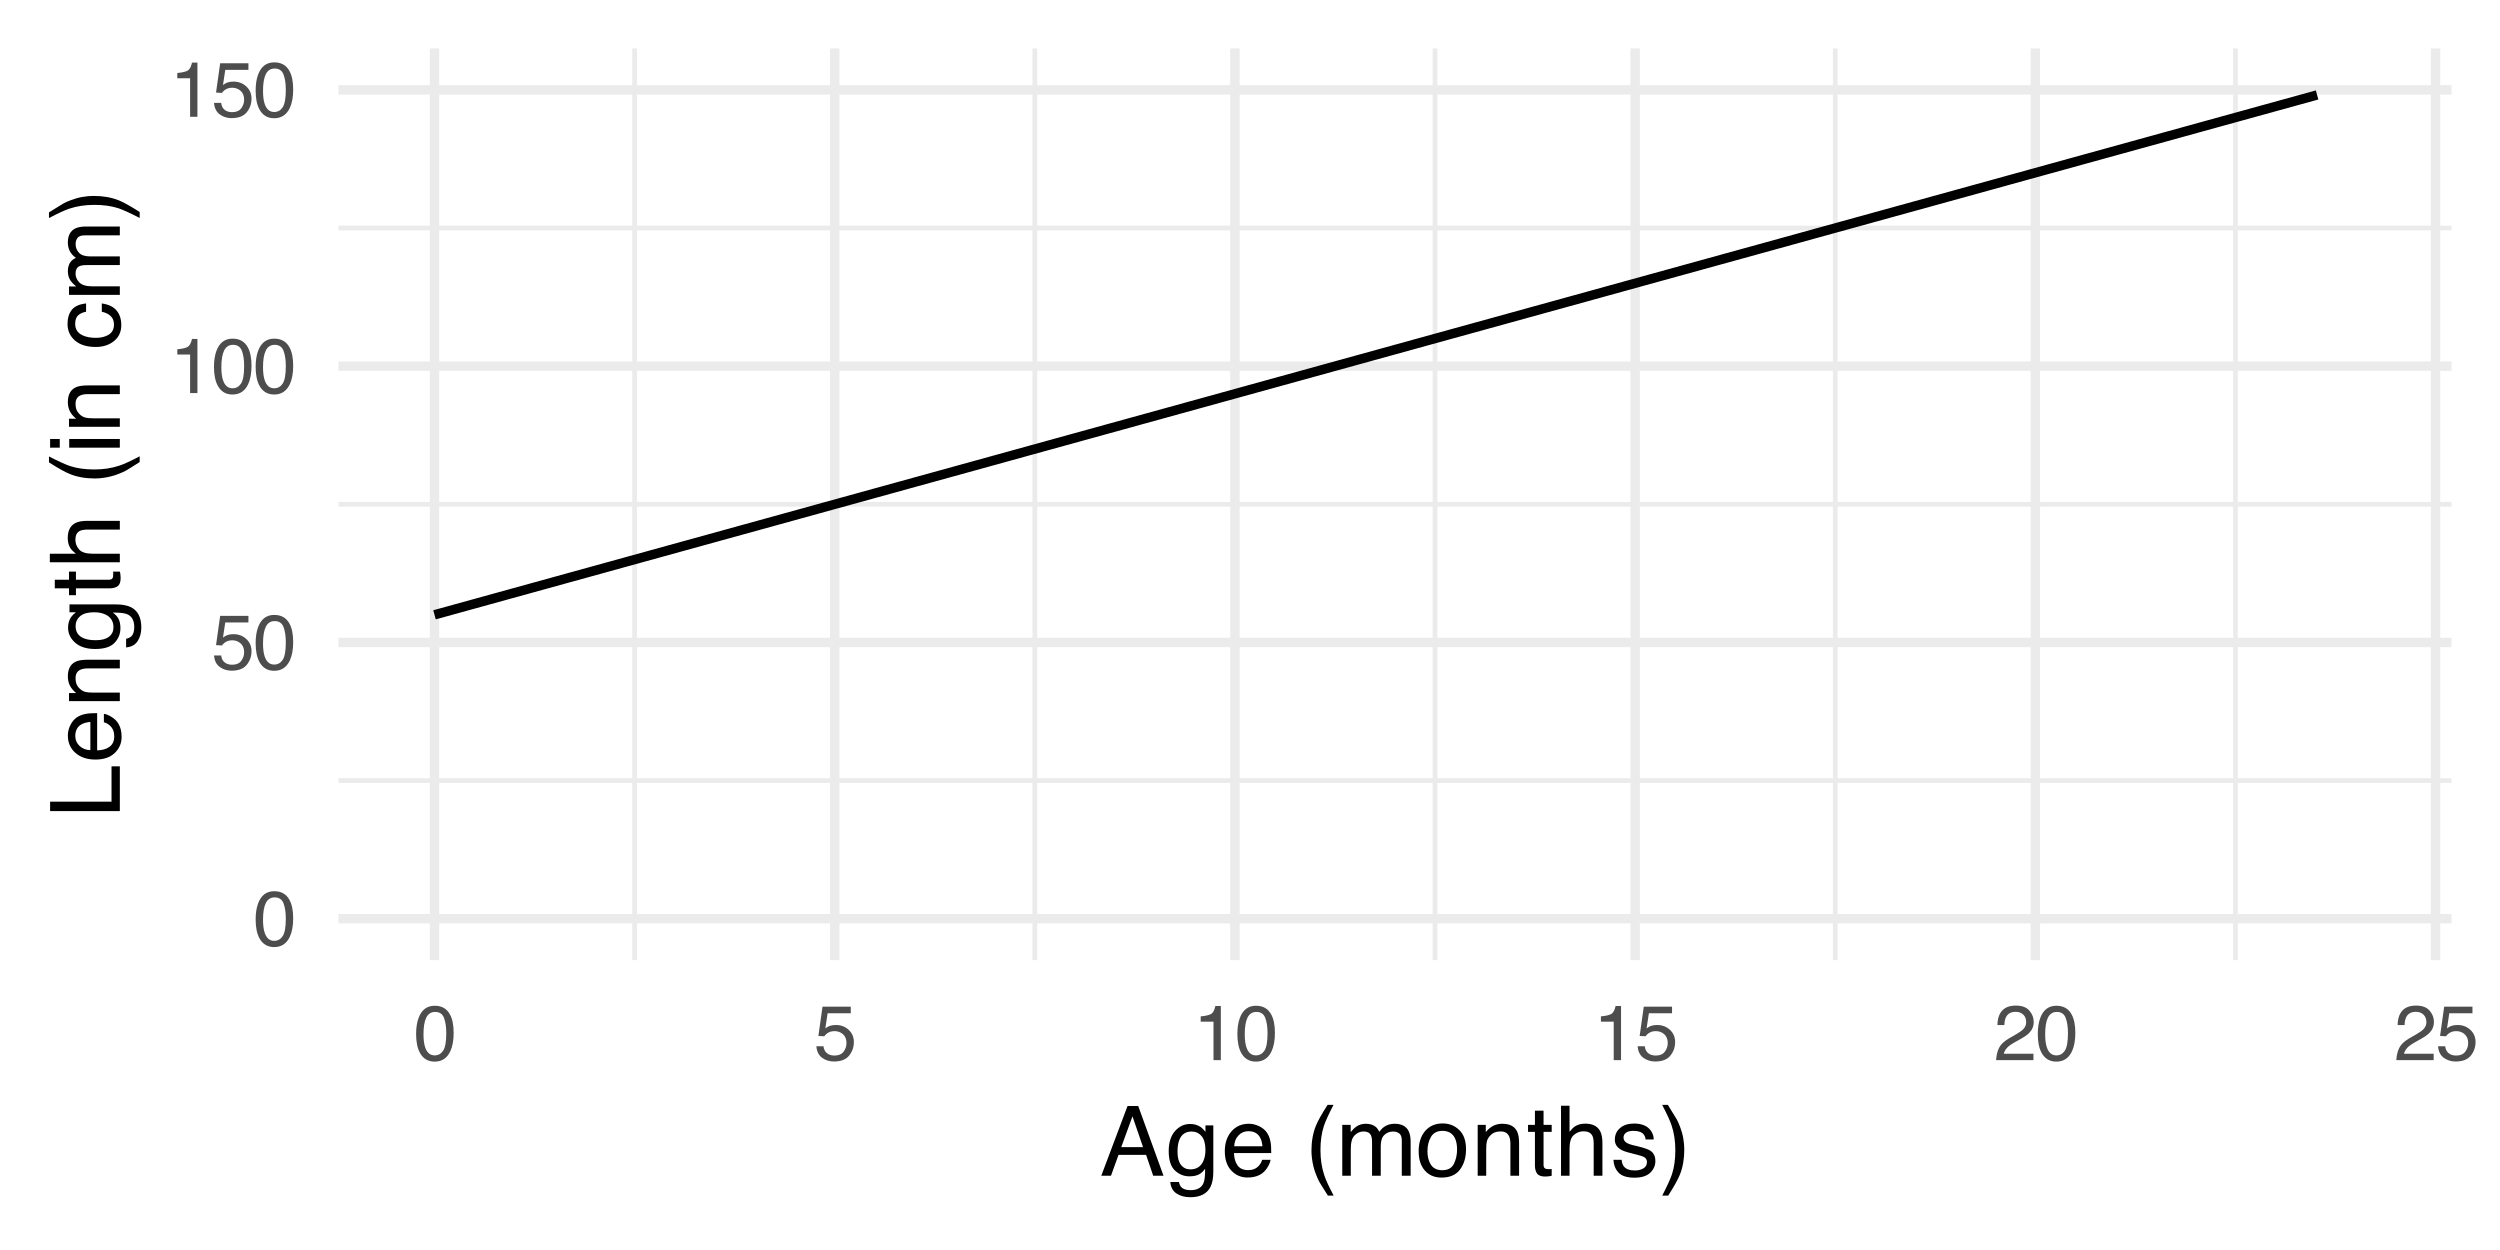
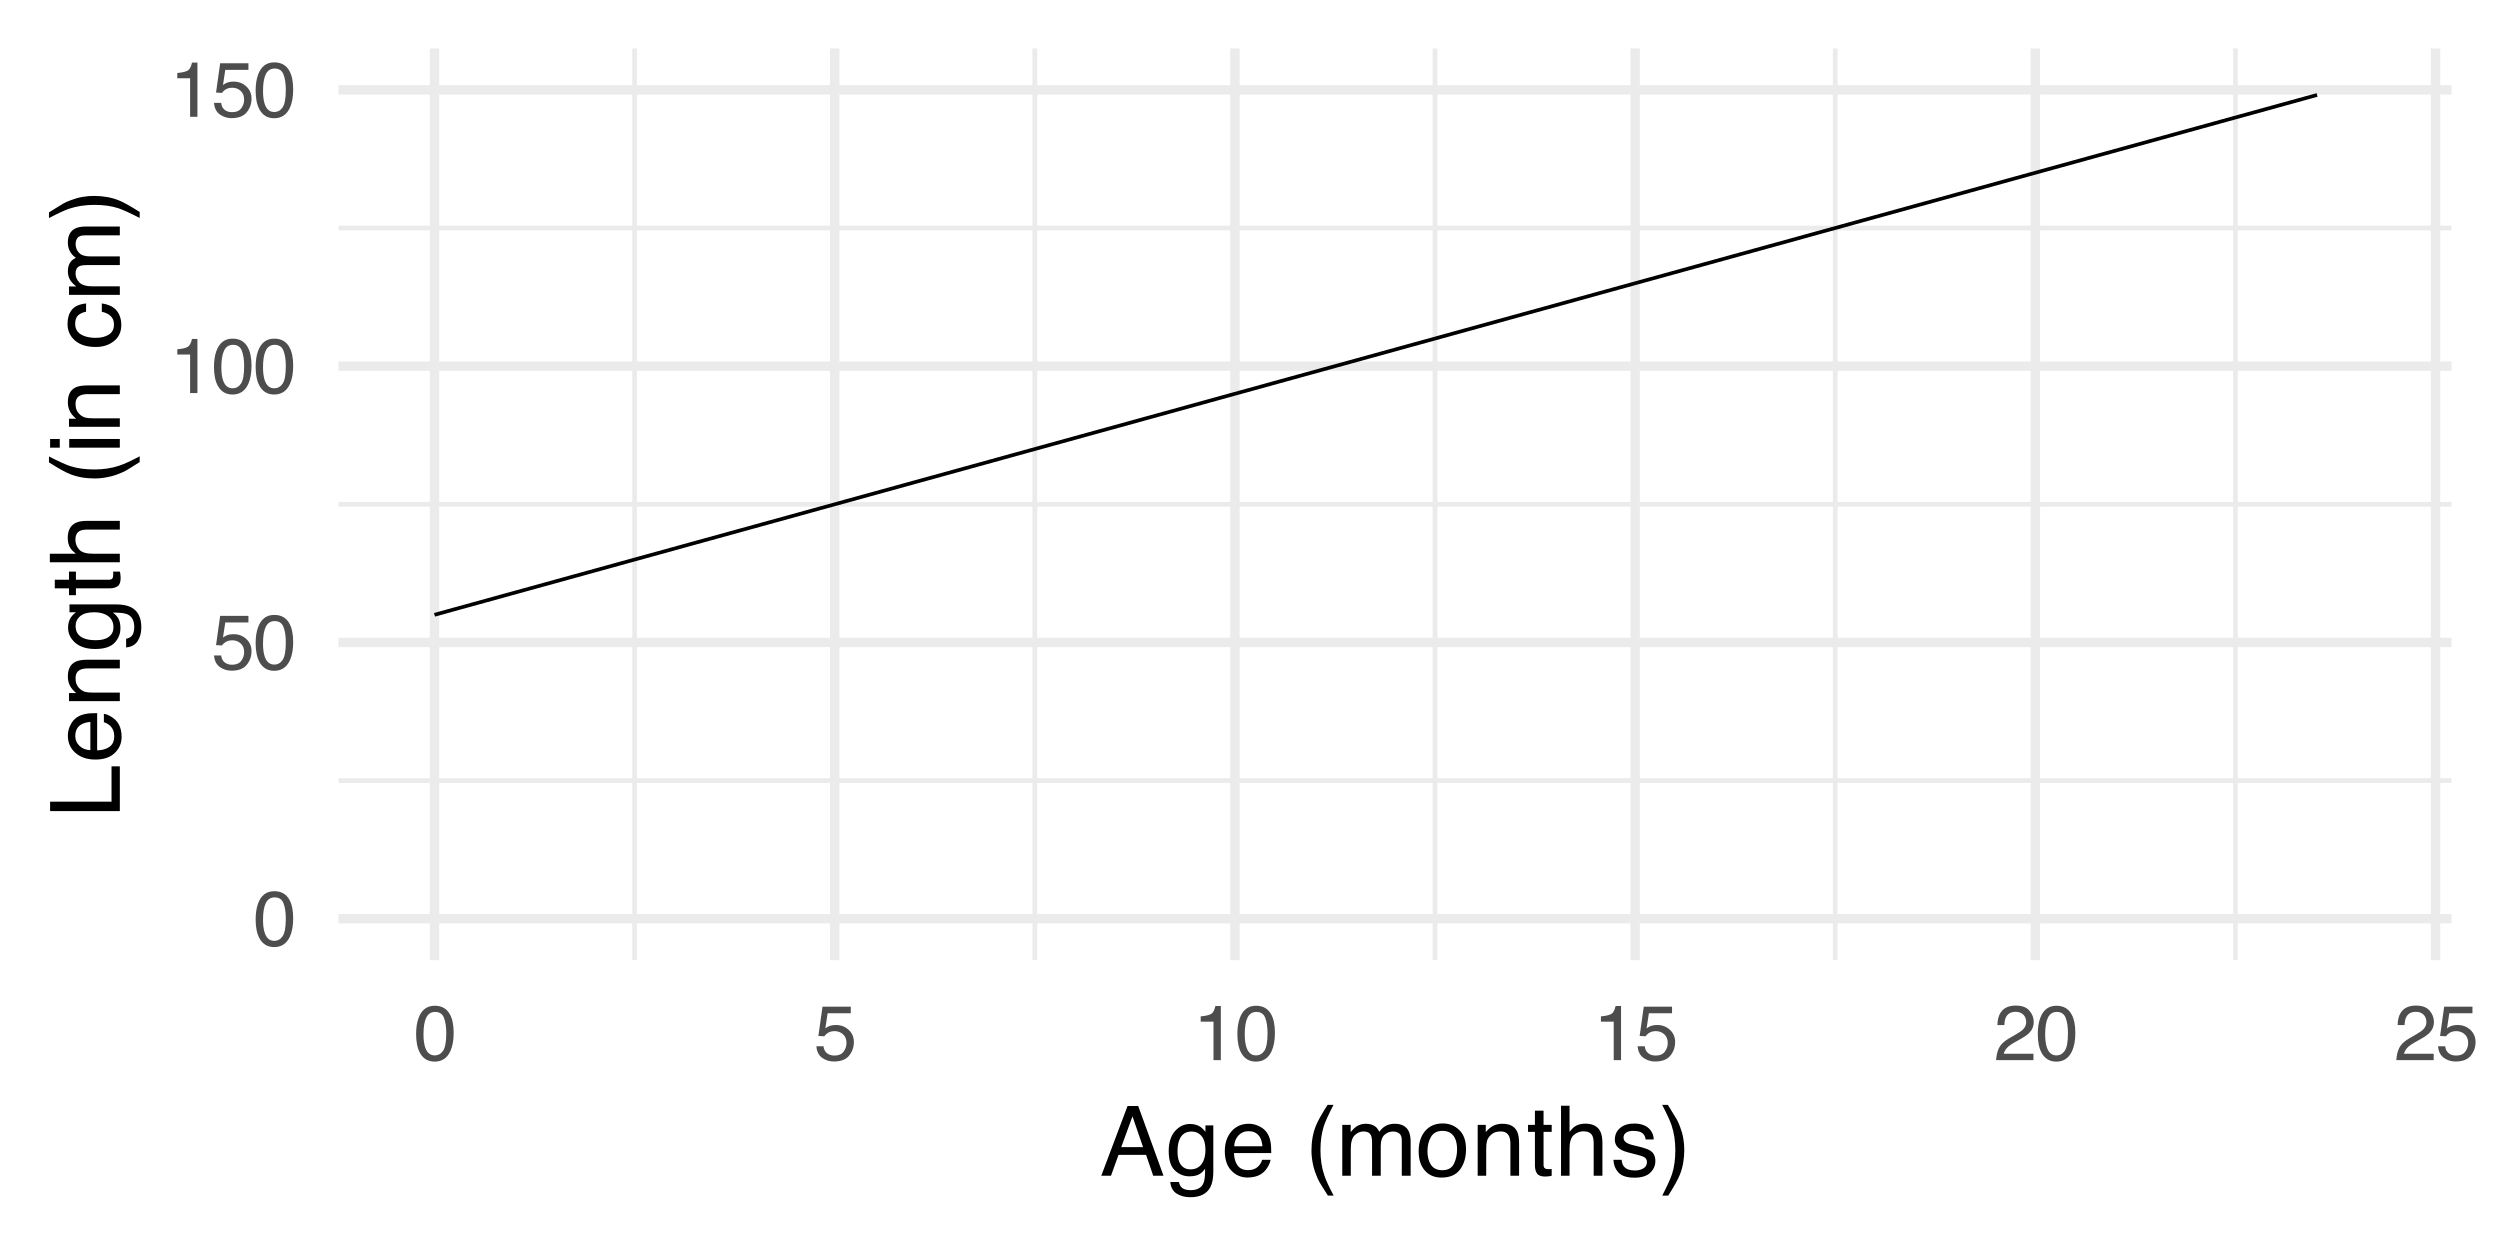
- <svg xmlns="http://www.w3.org/2000/svg" xmlns:xlink="http://www.w3.org/1999/xlink" width="720pt" height="360pt" viewBox="0 0 720 360">
+ <svg xmlns="http://www.w3.org/2000/svg" xmlns:xlink="http://www.w3.org/1999/xlink" width="720" height="360" viewBox="0 0 720 360">
  <defs>
    <g>
      <g id="glyph-0-0">
        <path d="M 0.719 0 L 0.719 -16.078 L 13.484 -16.078 L 13.484 0 Z M 11.469 -2.016 L 11.469 -14.062 L 2.734 -14.062 L 2.734 -2.016 Z M 11.469 -2.016 " />
      </g>
      <g id="glyph-0-1">
        <path d="M 6.062 -15.672 C 8.094 -15.672 9.555 -14.832 10.453 -13.156 C 11.16 -11.863 11.516 -10.098 11.516 -7.859 C 11.516 -5.723 11.195 -3.961 10.562 -2.578 C 9.633 -0.578 8.129 0.422 6.047 0.422 C 4.172 0.422 2.77 -0.395 1.844 -2.031 C 1.082 -3.383 0.703 -5.211 0.703 -7.516 C 0.703 -9.297 0.93 -10.82 1.391 -12.094 C 2.254 -14.477 3.812 -15.672 6.062 -15.672 Z M 6.047 -1.375 C 7.066 -1.375 7.879 -1.82 8.484 -2.719 C 9.086 -3.625 9.391 -5.312 9.391 -7.781 C 9.391 -9.562 9.172 -11.023 8.734 -12.172 C 8.297 -13.316 7.445 -13.891 6.188 -13.891 C 5.02 -13.891 4.164 -13.344 3.625 -12.25 C 3.094 -11.164 2.828 -9.562 2.828 -7.438 C 2.828 -5.844 3 -4.562 3.344 -3.594 C 3.875 -2.113 4.773 -1.375 6.047 -1.375 Z M 6.047 -1.375 " />
      </g>
      <g id="glyph-0-2">
        <path d="M 2.766 -4 C 2.898 -2.875 3.422 -2.094 4.328 -1.656 C 4.797 -1.438 5.336 -1.328 5.953 -1.328 C 7.117 -1.328 7.984 -1.695 8.547 -2.438 C 9.109 -3.188 9.391 -4.016 9.391 -4.922 C 9.391 -6.016 9.055 -6.859 8.391 -7.453 C 7.723 -8.055 6.922 -8.359 5.984 -8.359 C 5.305 -8.359 4.723 -8.227 4.234 -7.969 C 3.754 -7.707 3.344 -7.344 3 -6.875 L 1.297 -6.969 L 2.484 -15.406 L 10.625 -15.406 L 10.625 -13.5 L 3.953 -13.5 L 3.297 -9.141 C 3.66 -9.422 4.004 -9.629 4.328 -9.766 C 4.91 -10.004 5.586 -10.125 6.359 -10.125 C 7.797 -10.125 9.016 -9.66 10.016 -8.734 C 11.016 -7.816 11.516 -6.645 11.516 -5.219 C 11.516 -3.738 11.055 -2.43 10.141 -1.297 C 9.223 -0.172 7.758 0.391 5.75 0.391 C 4.477 0.391 3.348 0.027 2.359 -0.688 C 1.379 -1.406 0.832 -2.508 0.719 -4 Z M 2.766 -4 " />
      </g>
      <g id="glyph-0-3">
        <path d="M 2.141 -11.094 L 2.141 -12.609 C 3.566 -12.742 4.562 -12.973 5.125 -13.297 C 5.688 -13.617 6.102 -14.383 6.375 -15.594 L 7.938 -15.594 L 7.938 0 L 5.828 0 L 5.828 -11.094 Z M 2.141 -11.094 " />
      </g>
      <g id="glyph-0-4">
        <path d="M 0.703 0 C 0.773 -1.352 1.051 -2.523 1.531 -3.516 C 2.02 -4.516 2.969 -5.426 4.375 -6.25 L 6.484 -7.469 C 7.422 -8.008 8.078 -8.473 8.453 -8.859 C 9.055 -9.461 9.359 -10.156 9.359 -10.938 C 9.359 -11.852 9.082 -12.578 8.531 -13.109 C 7.988 -13.648 7.258 -13.922 6.344 -13.922 C 5 -13.922 4.066 -13.41 3.547 -12.391 C 3.266 -11.836 3.109 -11.078 3.078 -10.109 L 1.078 -10.109 C 1.098 -11.473 1.352 -12.586 1.844 -13.453 C 2.695 -14.961 4.203 -15.719 6.359 -15.719 C 8.148 -15.719 9.457 -15.234 10.281 -14.266 C 11.113 -13.297 11.531 -12.219 11.531 -11.031 C 11.531 -9.77 11.086 -8.695 10.203 -7.812 C 9.691 -7.289 8.781 -6.664 7.469 -5.938 L 5.969 -5.094 C 5.25 -4.695 4.688 -4.32 4.281 -3.969 C 3.551 -3.332 3.094 -2.629 2.906 -1.859 L 11.453 -1.859 L 11.453 0 Z M 0.703 0 " />
      </g>
      <g id="glyph-1-0">
        <path d="M 0.906 0 L 0.906 -20.078 L 16.844 -20.078 L 16.844 0 Z M 14.328 -2.516 L 14.328 -17.562 L 3.422 -17.562 L 3.422 -2.516 Z M 14.328 -2.516 " />
      </g>
      <g id="glyph-1-1">
        <path d="M 12.438 -8.234 L 9.391 -17.109 L 6.156 -8.234 Z M 7.969 -20.078 L 11.047 -20.078 L 18.328 0 L 15.359 0 L 13.312 -6.016 L 5.375 -6.016 L 3.203 0 L 0.406 0 Z M 7.969 -20.078 " />
      </g>
      <g id="glyph-1-2">
        <path d="M 6.969 -14.906 C 8.125 -14.906 9.129 -14.625 9.984 -14.062 C 10.441 -13.738 10.914 -13.27 11.406 -12.656 L 11.406 -14.5 L 13.672 -14.5 L 13.672 -1.188 C 13.672 0.664 13.398 2.133 12.859 3.219 C 11.836 5.195 9.906 6.188 7.062 6.188 C 5.488 6.188 4.164 5.832 3.094 5.125 C 2.02 4.426 1.414 3.32 1.281 1.812 L 3.781 1.812 C 3.906 2.469 4.145 2.977 4.5 3.344 C 5.051 3.883 5.926 4.156 7.125 4.156 C 9.008 4.156 10.242 3.488 10.828 2.156 C 11.172 1.375 11.332 -0.02 11.312 -2.031 C 10.812 -1.289 10.211 -0.738 9.516 -0.375 C 8.828 -0.008 7.914 0.172 6.781 0.172 C 5.195 0.172 3.805 -0.391 2.609 -1.516 C 1.422 -2.641 0.828 -4.5 0.828 -7.094 C 0.828 -9.551 1.426 -11.469 2.625 -12.844 C 3.832 -14.219 5.281 -14.906 6.969 -14.906 Z M 11.406 -7.391 C 11.406 -9.203 11.031 -10.547 10.281 -11.422 C 9.531 -12.297 8.578 -12.734 7.422 -12.734 C 5.691 -12.734 4.508 -11.922 3.875 -10.297 C 3.531 -9.43 3.359 -8.297 3.359 -6.891 C 3.359 -5.242 3.691 -3.988 4.359 -3.125 C 5.035 -2.258 5.938 -1.828 7.062 -1.828 C 8.832 -1.828 10.078 -2.625 10.797 -4.219 C 11.203 -5.125 11.406 -6.18 11.406 -7.391 Z M 7.266 -15 Z M 7.266 -15 " />
      </g>
      <g id="glyph-1-3">
        <path d="M 7.906 -14.969 C 8.945 -14.969 9.953 -14.723 10.922 -14.234 C 11.898 -13.754 12.645 -13.125 13.156 -12.344 C 13.645 -11.602 13.973 -10.742 14.141 -9.766 C 14.285 -9.086 14.359 -8.008 14.359 -6.531 L 3.625 -6.531 C 3.664 -5.051 4.016 -3.859 4.672 -2.953 C 5.328 -2.055 6.344 -1.609 7.719 -1.609 C 9.008 -1.609 10.035 -2.035 10.797 -2.891 C 11.234 -3.379 11.547 -3.945 11.734 -4.594 L 14.156 -4.594 C 14.094 -4.051 13.879 -3.453 13.516 -2.797 C 13.148 -2.141 12.75 -1.598 12.312 -1.172 C 11.562 -0.441 10.633 0.047 9.531 0.297 C 8.938 0.441 8.266 0.516 7.516 0.516 C 5.691 0.516 4.145 -0.145 2.875 -1.469 C 1.613 -2.789 0.984 -4.648 0.984 -7.047 C 0.984 -9.391 1.617 -11.297 2.891 -12.766 C 4.172 -14.234 5.844 -14.969 7.906 -14.969 Z M 11.828 -8.484 C 11.723 -9.555 11.488 -10.41 11.125 -11.047 C 10.457 -12.234 9.332 -12.828 7.75 -12.828 C 6.625 -12.828 5.676 -12.414 4.906 -11.594 C 4.145 -10.781 3.738 -9.742 3.688 -8.484 Z M 7.672 -15 Z M 7.672 -15 " />
      </g>
      <g id="glyph-1-4">
</g>
      <g id="glyph-1-5">
        <path d="M 8.281 -20.406 C 6.852 -17.633 5.926 -15.594 5.5 -14.281 C 4.852 -12.281 4.531 -9.973 4.531 -7.359 C 4.531 -4.711 4.898 -2.297 5.641 -0.109 C 6.086 1.242 6.984 3.188 8.328 5.719 L 6.672 5.719 C 5.336 3.633 4.508 2.305 4.188 1.734 C 3.875 1.16 3.531 0.379 3.156 -0.609 C 2.645 -1.953 2.289 -3.391 2.094 -4.922 C 1.988 -5.711 1.938 -6.469 1.938 -7.188 C 1.938 -9.883 2.363 -12.285 3.219 -14.391 C 3.75 -15.734 4.867 -17.738 6.578 -20.406 Z M 8.281 -20.406 " />
      </g>
      <g id="glyph-1-6">
        <path d="M 1.812 -14.641 L 4.234 -14.641 L 4.234 -12.562 C 4.816 -13.281 5.348 -13.805 5.828 -14.141 C 6.641 -14.691 7.562 -14.969 8.594 -14.969 C 9.758 -14.969 10.695 -14.68 11.406 -14.109 C 11.801 -13.785 12.164 -13.301 12.5 -12.656 C 13.039 -13.445 13.68 -14.031 14.422 -14.406 C 15.16 -14.781 15.988 -14.969 16.906 -14.969 C 18.875 -14.969 20.219 -14.258 20.938 -12.844 C 21.312 -12.07 21.5 -11.039 21.5 -9.75 L 21.5 0 L 18.953 0 L 18.953 -10.172 C 18.953 -11.148 18.707 -11.82 18.219 -12.188 C 17.727 -12.551 17.133 -12.734 16.438 -12.734 C 15.469 -12.734 14.633 -12.406 13.938 -11.75 C 13.238 -11.102 12.891 -10.023 12.891 -8.516 L 12.891 0 L 10.391 0 L 10.391 -9.562 C 10.391 -10.551 10.27 -11.273 10.031 -11.734 C 9.656 -12.41 8.957 -12.75 7.938 -12.75 C 7.008 -12.75 6.164 -12.391 5.406 -11.672 C 4.645 -10.953 4.266 -9.648 4.266 -7.766 L 4.266 0 L 1.812 0 Z M 1.812 -14.641 " />
      </g>
      <g id="glyph-1-7">
        <path d="M 7.609 -1.594 C 9.242 -1.594 10.363 -2.207 10.969 -3.438 C 11.57 -4.676 11.875 -6.051 11.875 -7.562 C 11.875 -8.926 11.656 -10.035 11.219 -10.891 C 10.531 -12.242 9.336 -12.922 7.641 -12.922 C 6.141 -12.922 5.047 -12.344 4.359 -11.188 C 3.68 -10.039 3.344 -8.66 3.344 -7.047 C 3.344 -5.484 3.68 -4.18 4.359 -3.141 C 5.047 -2.109 6.129 -1.594 7.609 -1.594 Z M 7.719 -15.062 C 9.602 -15.062 11.195 -14.43 12.5 -13.172 C 13.801 -11.922 14.453 -10.07 14.453 -7.625 C 14.453 -5.27 13.875 -3.32 12.719 -1.781 C 11.57 -0.238 9.797 0.531 7.391 0.531 C 5.367 0.531 3.766 -0.148 2.578 -1.516 C 1.398 -2.879 0.812 -4.707 0.812 -7 C 0.812 -9.457 1.43 -11.414 2.672 -12.875 C 3.922 -14.332 5.602 -15.062 7.719 -15.062 Z M 7.625 -15 Z M 7.625 -15 " />
      </g>
      <g id="glyph-1-8">
        <path d="M 1.812 -14.641 L 4.141 -14.641 L 4.141 -12.562 C 4.836 -13.414 5.57 -14.031 6.344 -14.406 C 7.113 -14.781 7.973 -14.969 8.922 -14.969 C 11.004 -14.969 12.41 -14.242 13.141 -12.797 C 13.535 -12.004 13.734 -10.867 13.734 -9.391 L 13.734 0 L 11.234 0 L 11.234 -9.234 C 11.234 -10.117 11.102 -10.836 10.844 -11.391 C 10.406 -12.297 9.613 -12.75 8.469 -12.75 C 7.883 -12.75 7.406 -12.691 7.031 -12.578 C 6.352 -12.379 5.758 -11.977 5.25 -11.375 C 4.844 -10.895 4.578 -10.395 4.453 -9.875 C 4.328 -9.363 4.266 -8.629 4.266 -7.672 L 4.266 0 L 1.812 0 Z M 7.594 -15 Z M 7.594 -15 " />
      </g>
      <g id="glyph-1-9">
        <path d="M 2.297 -18.734 L 4.781 -18.734 L 4.781 -14.641 L 7.125 -14.641 L 7.125 -12.641 L 4.781 -12.641 L 4.781 -3.078 C 4.781 -2.566 4.957 -2.223 5.312 -2.047 C 5.5 -1.953 5.816 -1.906 6.266 -1.906 C 6.379 -1.906 6.504 -1.906 6.641 -1.906 C 6.773 -1.914 6.938 -1.926 7.125 -1.938 L 7.125 0 C 6.844 0.082 6.547 0.141 6.234 0.172 C 5.93 0.211 5.602 0.234 5.25 0.234 C 4.102 0.234 3.32 -0.055 2.906 -0.641 C 2.5 -1.234 2.297 -2 2.297 -2.938 L 2.297 -12.641 L 0.312 -12.641 L 0.312 -14.641 L 2.297 -14.641 Z M 2.297 -18.734 " />
      </g>
      <g id="glyph-1-10">
        <path d="M 1.812 -20.156 L 4.266 -20.156 L 4.266 -12.656 C 4.848 -13.395 5.375 -13.914 5.844 -14.219 C 6.633 -14.738 7.625 -15 8.812 -15 C 10.926 -15 12.363 -14.254 13.125 -12.766 C 13.531 -11.953 13.734 -10.828 13.734 -9.391 L 13.734 0 L 11.219 0 L 11.219 -9.234 C 11.219 -10.305 11.078 -11.094 10.797 -11.594 C 10.348 -12.395 9.508 -12.797 8.281 -12.797 C 7.258 -12.797 6.332 -12.441 5.5 -11.734 C 4.676 -11.035 4.266 -9.711 4.266 -7.766 L 4.266 0 L 1.812 0 Z M 1.812 -20.156 " />
      </g>
      <g id="glyph-1-11">
        <path d="M 3.266 -4.594 C 3.336 -3.77 3.547 -3.141 3.891 -2.703 C 4.504 -1.91 5.578 -1.516 7.109 -1.516 C 8.023 -1.516 8.828 -1.711 9.516 -2.109 C 10.211 -2.504 10.562 -3.117 10.562 -3.953 C 10.562 -4.578 10.281 -5.055 9.719 -5.391 C 9.363 -5.586 8.66 -5.816 7.609 -6.078 L 5.656 -6.578 C 4.406 -6.891 3.488 -7.234 2.906 -7.609 C 1.844 -8.273 1.312 -9.195 1.312 -10.375 C 1.312 -11.758 1.812 -12.879 2.812 -13.734 C 3.812 -14.598 5.156 -15.031 6.844 -15.031 C 9.039 -15.031 10.629 -14.379 11.609 -13.078 C 12.223 -12.266 12.52 -11.383 12.5 -10.438 L 10.172 -10.438 C 10.129 -10.988 9.93 -11.492 9.578 -11.953 C 9.016 -12.598 8.035 -12.922 6.641 -12.922 C 5.711 -12.922 5.008 -12.742 4.531 -12.391 C 4.051 -12.035 3.812 -11.566 3.812 -10.984 C 3.812 -10.336 4.129 -9.828 4.766 -9.453 C 5.129 -9.223 5.664 -9.02 6.375 -8.844 L 8 -8.453 C 9.77 -8.023 10.953 -7.609 11.547 -7.203 C 12.504 -6.578 12.984 -5.586 12.984 -4.234 C 12.984 -2.93 12.488 -1.805 11.5 -0.859 C 10.508 0.086 9.004 0.562 6.984 0.562 C 4.805 0.562 3.266 0.066 2.359 -0.922 C 1.453 -1.91 0.969 -3.133 0.906 -4.594 Z M 6.906 -15 Z M 6.906 -15 " />
      </g>
      <g id="glyph-1-12">
        <path d="M 0.969 5.719 C 2.414 2.895 3.352 0.832 3.781 -0.469 C 4.414 -2.426 4.734 -4.723 4.734 -7.359 C 4.734 -9.992 4.363 -12.406 3.625 -14.594 C 3.164 -15.938 2.27 -17.875 0.938 -20.406 L 2.578 -20.406 C 3.984 -18.164 4.832 -16.785 5.125 -16.266 C 5.426 -15.742 5.75 -15.02 6.094 -14.094 C 6.531 -12.957 6.844 -11.832 7.031 -10.719 C 7.219 -9.602 7.312 -8.531 7.312 -7.5 C 7.312 -4.801 6.883 -2.395 6.031 -0.281 C 5.488 1.07 4.375 3.07 2.688 5.719 Z M 0.969 5.719 " />
      </g>
      <g id="glyph-2-0">
        <path d="M 0 -0.906 L -20.078 -0.906 L -20.078 -16.844 L 0 -16.844 Z M -2.516 -14.328 L -17.562 -14.328 L -17.562 -3.422 L -2.516 -3.422 Z M -2.516 -14.328 " />
      </g>
      <g id="glyph-2-1">
        <path d="M -20.078 -2.141 L -20.078 -4.859 L -2.391 -4.859 L -2.391 -15.031 L 0 -15.031 L 0 -2.141 Z M -20.078 -2.141 " />
      </g>
      <g id="glyph-2-2">
        <path d="M -14.969 -7.906 C -14.969 -8.945 -14.723 -9.953 -14.234 -10.922 C -13.754 -11.898 -13.125 -12.645 -12.344 -13.156 C -11.602 -13.645 -10.742 -13.973 -9.766 -14.141 C -9.086 -14.285 -8.008 -14.359 -6.531 -14.359 L -6.531 -3.625 C -5.051 -3.664 -3.859 -4.016 -2.953 -4.672 C -2.055 -5.328 -1.609 -6.344 -1.609 -7.719 C -1.609 -9.008 -2.035 -10.035 -2.891 -10.797 C -3.379 -11.234 -3.945 -11.547 -4.594 -11.734 L -4.594 -14.156 C -4.051 -14.094 -3.453 -13.879 -2.797 -13.516 C -2.141 -13.148 -1.598 -12.75 -1.172 -12.312 C -0.441 -11.562 0.047 -10.633 0.297 -9.531 C 0.441 -8.938 0.516 -8.266 0.516 -7.516 C 0.516 -5.691 -0.145 -4.145 -1.469 -2.875 C -2.789 -1.613 -4.648 -0.984 -7.047 -0.984 C -9.391 -0.984 -11.297 -1.617 -12.766 -2.891 C -14.234 -4.172 -14.969 -5.844 -14.969 -7.906 Z M -8.484 -11.828 C -9.555 -11.723 -10.41 -11.488 -11.047 -11.125 C -12.234 -10.457 -12.828 -9.332 -12.828 -7.75 C -12.828 -6.625 -12.414 -5.676 -11.594 -4.906 C -10.781 -4.145 -9.742 -3.738 -8.484 -3.688 Z M -15 -7.672 Z M -15 -7.672 " />
      </g>
      <g id="glyph-2-3">
        <path d="M -14.641 -1.812 L -14.641 -4.141 L -12.562 -4.141 C -13.414 -4.836 -14.031 -5.57 -14.406 -6.344 C -14.781 -7.113 -14.969 -7.973 -14.969 -8.922 C -14.969 -11.004 -14.242 -12.41 -12.797 -13.141 C -12.004 -13.535 -10.867 -13.734 -9.391 -13.734 L 0 -13.734 L 0 -11.234 L -9.234 -11.234 C -10.117 -11.234 -10.836 -11.102 -11.391 -10.844 C -12.297 -10.406 -12.75 -9.613 -12.75 -8.469 C -12.75 -7.883 -12.691 -7.406 -12.578 -7.031 C -12.379 -6.352 -11.977 -5.758 -11.375 -5.25 C -10.895 -4.844 -10.395 -4.578 -9.875 -4.453 C -9.363 -4.328 -8.629 -4.266 -7.672 -4.266 L 0 -4.266 L 0 -1.812 Z M -15 -7.594 Z M -15 -7.594 " />
      </g>
      <g id="glyph-2-4">
        <path d="M -14.906 -6.969 C -14.906 -8.125 -14.625 -9.129 -14.062 -9.984 C -13.738 -10.441 -13.27 -10.914 -12.656 -11.406 L -14.5 -11.406 L -14.5 -13.672 L -1.188 -13.672 C 0.664 -13.672 2.133 -13.398 3.219 -12.859 C 5.195 -11.836 6.188 -9.906 6.188 -7.062 C 6.188 -5.488 5.832 -4.164 5.125 -3.094 C 4.426 -2.02 3.32 -1.414 1.812 -1.281 L 1.812 -3.781 C 2.469 -3.906 2.977 -4.145 3.344 -4.5 C 3.883 -5.051 4.156 -5.926 4.156 -7.125 C 4.156 -9.008 3.488 -10.242 2.156 -10.828 C 1.375 -11.172 -0.02 -11.332 -2.031 -11.312 C -1.289 -10.812 -0.738 -10.211 -0.375 -9.516 C -0.008 -8.828 0.172 -7.914 0.172 -6.781 C 0.172 -5.195 -0.391 -3.805 -1.516 -2.609 C -2.641 -1.422 -4.5 -0.828 -7.094 -0.828 C -9.551 -0.828 -11.469 -1.426 -12.844 -2.625 C -14.219 -3.832 -14.906 -5.281 -14.906 -6.969 Z M -7.391 -11.406 C -9.203 -11.406 -10.547 -11.031 -11.422 -10.281 C -12.297 -9.531 -12.734 -8.578 -12.734 -7.422 C -12.734 -5.691 -11.922 -4.508 -10.297 -3.875 C -9.43 -3.531 -8.297 -3.359 -6.891 -3.359 C -5.242 -3.359 -3.988 -3.691 -3.125 -4.359 C -2.258 -5.035 -1.828 -5.938 -1.828 -7.062 C -1.828 -8.832 -2.625 -10.078 -4.219 -10.797 C -5.125 -11.203 -6.18 -11.406 -7.391 -11.406 Z M -15 -7.266 Z M -15 -7.266 " />
      </g>
      <g id="glyph-2-5">
        <path d="M -18.734 -2.297 L -18.734 -4.781 L -14.641 -4.781 L -14.641 -7.125 L -12.641 -7.125 L -12.641 -4.781 L -3.078 -4.781 C -2.566 -4.781 -2.223 -4.957 -2.047 -5.312 C -1.953 -5.5 -1.906 -5.816 -1.906 -6.266 C -1.906 -6.379 -1.906 -6.504 -1.906 -6.641 C -1.914 -6.773 -1.926 -6.938 -1.938 -7.125 L 0 -7.125 C 0.082 -6.844 0.141 -6.547 0.172 -6.234 C 0.211 -5.93 0.234 -5.602 0.234 -5.25 C 0.234 -4.102 -0.055 -3.32 -0.641 -2.906 C -1.234 -2.5 -2 -2.297 -2.938 -2.297 L -12.641 -2.297 L -12.641 -0.312 L -14.641 -0.312 L -14.641 -2.297 Z M -18.734 -2.297 " />
      </g>
      <g id="glyph-2-6">
        <path d="M -20.156 -1.812 L -20.156 -4.266 L -12.656 -4.266 C -13.395 -4.848 -13.914 -5.375 -14.219 -5.844 C -14.738 -6.633 -15 -7.625 -15 -8.812 C -15 -10.926 -14.254 -12.363 -12.766 -13.125 C -11.953 -13.531 -10.828 -13.734 -9.391 -13.734 L 0 -13.734 L 0 -11.219 L -9.234 -11.219 C -10.305 -11.219 -11.094 -11.078 -11.594 -10.797 C -12.395 -10.348 -12.797 -9.508 -12.797 -8.281 C -12.797 -7.258 -12.441 -6.332 -11.734 -5.5 C -11.035 -4.676 -9.711 -4.266 -7.766 -4.266 L 0 -4.266 L 0 -1.812 Z M -20.156 -1.812 " />
      </g>
      <g id="glyph-2-7">
</g>
      <g id="glyph-2-8">
        <path d="M -20.406 -8.281 C -17.633 -6.852 -15.594 -5.926 -14.281 -5.5 C -12.281 -4.852 -9.973 -4.531 -7.359 -4.531 C -4.711 -4.531 -2.297 -4.898 -0.109 -5.641 C 1.242 -6.086 3.188 -6.984 5.719 -8.328 L 5.719 -6.672 C 3.633 -5.336 2.305 -4.508 1.734 -4.188 C 1.16 -3.875 0.379 -3.531 -0.609 -3.156 C -1.953 -2.645 -3.391 -2.289 -4.922 -2.094 C -5.711 -1.988 -6.469 -1.938 -7.188 -1.938 C -9.883 -1.938 -12.285 -2.363 -14.391 -3.219 C -15.734 -3.75 -17.738 -4.867 -20.406 -6.578 Z M -20.406 -8.281 " />
      </g>
      <g id="glyph-2-9">
        <path d="M -14.578 -1.812 L -14.578 -4.312 L 0 -4.312 L 0 -1.812 Z M -20.078 -1.812 L -20.078 -4.312 L -17.297 -4.312 L -17.297 -1.812 Z M -20.078 -1.812 " />
      </g>
      <g id="glyph-2-10">
        <path d="M -15.062 -7.453 C -15.062 -9.098 -14.66 -10.438 -13.859 -11.469 C -13.055 -12.508 -11.676 -13.133 -9.719 -13.344 L -9.719 -10.953 C -10.625 -10.805 -11.375 -10.473 -11.969 -9.953 C -12.562 -9.43 -12.859 -8.598 -12.859 -7.453 C -12.859 -5.879 -12.094 -4.758 -10.562 -4.094 C -9.57 -3.656 -8.348 -3.438 -6.891 -3.438 C -5.422 -3.438 -4.188 -3.742 -3.188 -4.359 C -2.188 -4.984 -1.688 -5.957 -1.688 -7.281 C -1.688 -8.301 -2 -9.109 -2.625 -9.703 C -3.25 -10.305 -4.102 -10.723 -5.188 -10.953 L -5.188 -13.344 C -3.238 -13.07 -1.816 -12.391 -0.922 -11.297 C -0.023 -10.203 0.422 -8.801 0.422 -7.094 C 0.422 -5.176 -0.273 -3.648 -1.672 -2.516 C -3.078 -1.379 -4.828 -0.812 -6.922 -0.812 C -9.492 -0.812 -11.492 -1.43 -12.922 -2.672 C -14.348 -3.922 -15.062 -5.516 -15.062 -7.453 Z M -15 -7.062 Z M -15 -7.062 " />
      </g>
      <g id="glyph-2-11">
        <path d="M -14.641 -1.812 L -14.641 -4.234 L -12.562 -4.234 C -13.281 -4.816 -13.805 -5.348 -14.141 -5.828 C -14.691 -6.641 -14.969 -7.562 -14.969 -8.594 C -14.969 -9.758 -14.68 -10.695 -14.109 -11.406 C -13.785 -11.801 -13.301 -12.164 -12.656 -12.5 C -13.445 -13.039 -14.031 -13.68 -14.406 -14.422 C -14.781 -15.16 -14.969 -15.988 -14.969 -16.906 C -14.969 -18.875 -14.258 -20.219 -12.844 -20.938 C -12.07 -21.312 -11.039 -21.5 -9.75 -21.5 L 0 -21.5 L 0 -18.953 L -10.172 -18.953 C -11.148 -18.953 -11.82 -18.707 -12.188 -18.219 C -12.551 -17.727 -12.734 -17.133 -12.734 -16.438 C -12.734 -15.469 -12.406 -14.633 -11.75 -13.938 C -11.102 -13.238 -10.023 -12.891 -8.516 -12.891 L 0 -12.891 L 0 -10.391 L -9.562 -10.391 C -10.551 -10.391 -11.273 -10.27 -11.734 -10.031 C -12.41 -9.656 -12.75 -8.957 -12.75 -7.938 C -12.75 -7.008 -12.391 -6.164 -11.672 -5.406 C -10.953 -4.645 -9.648 -4.266 -7.766 -4.266 L 0 -4.266 L 0 -1.812 Z M -14.641 -1.812 " />
      </g>
      <g id="glyph-2-12">
        <path d="M 5.719 -0.969 C 2.895 -2.414 0.832 -3.352 -0.469 -3.781 C -2.426 -4.414 -4.723 -4.734 -7.359 -4.734 C -9.992 -4.734 -12.406 -4.363 -14.594 -3.625 C -15.938 -3.164 -17.875 -2.27 -20.406 -0.938 L -20.406 -2.578 C -18.164 -3.984 -16.785 -4.832 -16.266 -5.125 C -15.742 -5.426 -15.02 -5.75 -14.094 -6.094 C -12.957 -6.531 -11.832 -6.844 -10.719 -7.031 C -9.602 -7.219 -8.531 -7.312 -7.5 -7.312 C -4.801 -7.312 -2.395 -6.883 -0.281 -6.031 C 1.07 -5.488 3.07 -4.375 5.719 -2.688 Z M 5.719 -0.969 " />
      </g>
    </g>
    <clipPath id="clip-0">
      <path clip-rule="nonzero" d="M 97.473 224 L 706.051 224 L 706.051 226 L 97.473 226 Z M 97.473 224 " />
    </clipPath>
    <clipPath id="clip-1">
      <path clip-rule="nonzero" d="M 97.473 144 L 706.051 144 L 706.051 146 L 97.473 146 Z M 97.473 144 " />
    </clipPath>
    <clipPath id="clip-2">
      <path clip-rule="nonzero" d="M 97.473 64 L 706.051 64 L 706.051 67 L 97.473 67 Z M 97.473 64 " />
    </clipPath>
    <clipPath id="clip-3">
      <path clip-rule="nonzero" d="M 182 13.949 L 184 13.949 L 184 276.527 L 182 276.527 Z M 182 13.949 " />
    </clipPath>
    <clipPath id="clip-4">
      <path clip-rule="nonzero" d="M 297 13.949 L 299 13.949 L 299 276.527 L 297 276.527 Z M 297 13.949 " />
    </clipPath>
    <clipPath id="clip-5">
      <path clip-rule="nonzero" d="M 412 13.949 L 414 13.949 L 414 276.527 L 412 276.527 Z M 412 13.949 " />
    </clipPath>
    <clipPath id="clip-6">
      <path clip-rule="nonzero" d="M 527 13.949 L 530 13.949 L 530 276.527 L 527 276.527 Z M 527 13.949 " />
    </clipPath>
    <clipPath id="clip-7">
      <path clip-rule="nonzero" d="M 643 13.949 L 645 13.949 L 645 276.527 L 643 276.527 Z M 643 13.949 " />
    </clipPath>
    <clipPath id="clip-8">
      <path clip-rule="nonzero" d="M 97.473 263 L 706.051 263 L 706.051 266 L 97.473 266 Z M 97.473 263 " />
    </clipPath>
    <clipPath id="clip-9">
      <path clip-rule="nonzero" d="M 97.473 183 L 706.051 183 L 706.051 187 L 97.473 187 Z M 97.473 183 " />
    </clipPath>
    <clipPath id="clip-10">
      <path clip-rule="nonzero" d="M 97.473 104 L 706.051 104 L 706.051 107 L 97.473 107 Z M 97.473 104 " />
    </clipPath>
    <clipPath id="clip-11">
      <path clip-rule="nonzero" d="M 97.473 24 L 706.051 24 L 706.051 28 L 97.473 28 Z M 97.473 24 " />
    </clipPath>
    <clipPath id="clip-12">
      <path clip-rule="nonzero" d="M 123 13.949 L 127 13.949 L 127 276.527 L 123 276.527 Z M 123 13.949 " />
    </clipPath>
    <clipPath id="clip-13">
      <path clip-rule="nonzero" d="M 239 13.949 L 242 13.949 L 242 276.527 L 239 276.527 Z M 239 13.949 " />
    </clipPath>
    <clipPath id="clip-14">
      <path clip-rule="nonzero" d="M 354 13.949 L 358 13.949 L 358 276.527 L 354 276.527 Z M 354 13.949 " />
    </clipPath>
    <clipPath id="clip-15">
      <path clip-rule="nonzero" d="M 469 13.949 L 473 13.949 L 473 276.527 L 469 276.527 Z M 469 13.949 " />
    </clipPath>
    <clipPath id="clip-16">
      <path clip-rule="nonzero" d="M 584 13.949 L 588 13.949 L 588 276.527 L 584 276.527 Z M 584 13.949 " />
    </clipPath>
    <clipPath id="clip-17">
      <path clip-rule="nonzero" d="M 700 13.949 L 703 13.949 L 703 276.527 L 700 276.527 Z M 700 13.949 " />
    </clipPath>
  </defs>
  <rect x="-72" y="-36" width="864" height="432" fill="rgb(100%, 100%, 100%)" fill-opacity="1" />
-   <rect x="-72" y="-36" width="864" height="432" fill="rgb(100%, 100%, 100%)" fill-opacity="1" />
  <g clip-path="url(#clip-0)">
    <path fill="none" stroke-width="1.358" stroke-linecap="butt" stroke-linejoin="round" stroke="rgb(92.157%, 92.157%, 92.157%)" stroke-opacity="1" stroke-miterlimit="10" d="M 97.473 224.805 L 706.051 224.805 " />
  </g>
  <g clip-path="url(#clip-1)">
    <path fill="none" stroke-width="1.358" stroke-linecap="butt" stroke-linejoin="round" stroke="rgb(92.157%, 92.157%, 92.157%)" stroke-opacity="1" stroke-miterlimit="10" d="M 97.473 145.238 L 706.051 145.238 " />
  </g>
  <g clip-path="url(#clip-2)">
    <path fill="none" stroke-width="1.358" stroke-linecap="butt" stroke-linejoin="round" stroke="rgb(92.157%, 92.157%, 92.157%)" stroke-opacity="1" stroke-miterlimit="10" d="M 97.473 65.668 L 706.051 65.668 " />
  </g>
  <g clip-path="url(#clip-3)">
    <path fill="none" stroke-width="1.358" stroke-linecap="butt" stroke-linejoin="round" stroke="rgb(92.157%, 92.157%, 92.157%)" stroke-opacity="1" stroke-miterlimit="10" d="M 182.766 276.527 L 182.766 13.949 " />
  </g>
  <g clip-path="url(#clip-4)">
    <path fill="none" stroke-width="1.358" stroke-linecap="butt" stroke-linejoin="round" stroke="rgb(92.157%, 92.157%, 92.157%)" stroke-opacity="1" stroke-miterlimit="10" d="M 298.027 276.527 L 298.027 13.949 " />
  </g>
  <g clip-path="url(#clip-5)">
    <path fill="none" stroke-width="1.358" stroke-linecap="butt" stroke-linejoin="round" stroke="rgb(92.157%, 92.157%, 92.157%)" stroke-opacity="1" stroke-miterlimit="10" d="M 413.289 276.527 L 413.289 13.949 " />
  </g>
  <g clip-path="url(#clip-6)">
    <path fill="none" stroke-width="1.358" stroke-linecap="butt" stroke-linejoin="round" stroke="rgb(92.157%, 92.157%, 92.157%)" stroke-opacity="1" stroke-miterlimit="10" d="M 528.551 276.527 L 528.551 13.949 " />
  </g>
  <g clip-path="url(#clip-7)">
    <path fill="none" stroke-width="1.358" stroke-linecap="butt" stroke-linejoin="round" stroke="rgb(92.157%, 92.157%, 92.157%)" stroke-opacity="1" stroke-miterlimit="10" d="M 643.812 276.527 L 643.812 13.949 " />
  </g>
  <g clip-path="url(#clip-8)">
    <path fill="none" stroke-width="2.716" stroke-linecap="butt" stroke-linejoin="round" stroke="rgb(92.157%, 92.157%, 92.157%)" stroke-opacity="1" stroke-miterlimit="10" d="M 97.473 264.59 L 706.051 264.59 " />
  </g>
  <g clip-path="url(#clip-9)">
    <path fill="none" stroke-width="2.716" stroke-linecap="butt" stroke-linejoin="round" stroke="rgb(92.157%, 92.157%, 92.157%)" stroke-opacity="1" stroke-miterlimit="10" d="M 97.473 185.02 L 706.051 185.02 " />
  </g>
  <g clip-path="url(#clip-10)">
    <path fill="none" stroke-width="2.716" stroke-linecap="butt" stroke-linejoin="round" stroke="rgb(92.157%, 92.157%, 92.157%)" stroke-opacity="1" stroke-miterlimit="10" d="M 97.473 105.453 L 706.051 105.453 " />
  </g>
  <g clip-path="url(#clip-11)">
    <path fill="none" stroke-width="2.716" stroke-linecap="butt" stroke-linejoin="round" stroke="rgb(92.157%, 92.157%, 92.157%)" stroke-opacity="1" stroke-miterlimit="10" d="M 97.473 25.883 L 706.051 25.883 " />
  </g>
  <g clip-path="url(#clip-12)">
    <path fill="none" stroke-width="2.716" stroke-linecap="butt" stroke-linejoin="round" stroke="rgb(92.157%, 92.157%, 92.157%)" stroke-opacity="1" stroke-miterlimit="10" d="M 125.137 276.527 L 125.137 13.949 " />
  </g>
  <g clip-path="url(#clip-13)">
    <path fill="none" stroke-width="2.716" stroke-linecap="butt" stroke-linejoin="round" stroke="rgb(92.157%, 92.157%, 92.157%)" stroke-opacity="1" stroke-miterlimit="10" d="M 240.398 276.527 L 240.398 13.949 " />
  </g>
  <g clip-path="url(#clip-14)">
    <path fill="none" stroke-width="2.716" stroke-linecap="butt" stroke-linejoin="round" stroke="rgb(92.157%, 92.157%, 92.157%)" stroke-opacity="1" stroke-miterlimit="10" d="M 355.66 276.527 L 355.66 13.949 " />
  </g>
  <g clip-path="url(#clip-15)">
    <path fill="none" stroke-width="2.716" stroke-linecap="butt" stroke-linejoin="round" stroke="rgb(92.157%, 92.157%, 92.157%)" stroke-opacity="1" stroke-miterlimit="10" d="M 470.922 276.527 L 470.922 13.949 " />
  </g>
  <g clip-path="url(#clip-16)">
    <path fill="none" stroke-width="2.716" stroke-linecap="butt" stroke-linejoin="round" stroke="rgb(92.157%, 92.157%, 92.157%)" stroke-opacity="1" stroke-miterlimit="10" d="M 586.18 276.527 L 586.18 13.949 " />
  </g>
  <g clip-path="url(#clip-17)">
    <path fill="none" stroke-width="2.716" stroke-linecap="butt" stroke-linejoin="round" stroke="rgb(92.157%, 92.157%, 92.157%)" stroke-opacity="1" stroke-miterlimit="10" d="M 701.441 276.527 L 701.441 13.949 " />
  </g>
-   <path fill="none" stroke-width="2.716" stroke-linecap="butt" stroke-linejoin="round" stroke="rgb(0%, 0%, 0%)" stroke-opacity="1" stroke-miterlimit="10" d="M 125.137 177.062 L 130.668 175.535 L 136.203 174.008 L 147.266 170.953 L 152.801 169.426 L 163.863 166.371 L 169.398 164.844 L 174.93 163.316 L 180.461 161.785 L 185.996 160.258 L 197.059 157.203 L 202.594 155.676 L 213.656 152.621 L 219.191 151.094 L 230.254 148.039 L 235.789 146.508 L 246.852 143.453 L 252.387 141.926 L 263.449 138.871 L 268.984 137.344 L 280.047 134.289 L 285.582 132.762 L 291.113 131.234 L 296.645 129.703 L 302.18 128.176 L 313.242 125.121 L 318.777 123.594 L 329.84 120.539 L 335.375 119.012 L 346.438 115.957 L 351.969 114.426 L 357.504 112.898 L 368.566 109.844 L 374.102 108.316 L 385.164 105.262 L 390.699 103.734 L 401.762 100.68 L 407.297 99.148 L 418.359 96.094 L 423.895 94.566 L 434.957 91.512 L 440.492 89.984 L 451.555 86.93 L 457.09 85.402 L 462.621 83.871 L 468.152 82.344 L 473.688 80.816 L 484.75 77.762 L 490.285 76.234 L 501.348 73.18 L 506.883 71.652 L 517.945 68.598 L 523.48 67.066 L 534.543 64.012 L 540.078 62.484 L 551.141 59.43 L 556.676 57.902 L 567.738 54.848 L 573.273 53.32 L 578.805 51.789 L 584.336 50.262 L 589.871 48.734 L 600.934 45.68 L 606.469 44.152 L 623.062 39.57 L 628.598 38.043 L 634.129 36.512 L 639.66 34.984 L 645.195 33.457 L 656.258 30.402 L 661.793 28.875 L 667.324 27.348 " />
+   <path fill="none" stroke-width="1.067" stroke-linecap="butt" stroke-linejoin="round" stroke="rgb(0%, 0%, 0%)" stroke-opacity="1" stroke-miterlimit="10" d="M 125.137 177.062 L 130.668 175.535 L 136.203 174.008 L 147.266 170.953 L 152.801 169.426 L 163.863 166.371 L 169.398 164.844 L 174.93 163.316 L 180.461 161.785 L 185.996 160.258 L 197.059 157.203 L 202.594 155.676 L 213.656 152.621 L 219.191 151.094 L 230.254 148.039 L 235.789 146.508 L 246.852 143.453 L 252.387 141.926 L 263.449 138.871 L 268.984 137.344 L 280.047 134.289 L 285.582 132.762 L 291.113 131.234 L 296.645 129.703 L 302.18 128.176 L 313.242 125.121 L 318.777 123.594 L 329.84 120.539 L 335.375 119.012 L 346.438 115.957 L 351.969 114.426 L 357.504 112.898 L 368.566 109.844 L 374.102 108.316 L 385.164 105.262 L 390.699 103.734 L 401.762 100.68 L 407.297 99.148 L 418.359 96.094 L 423.895 94.566 L 434.957 91.512 L 440.492 89.984 L 451.555 86.93 L 457.09 85.402 L 462.621 83.871 L 468.152 82.344 L 473.688 80.816 L 484.75 77.762 L 490.285 76.234 L 501.348 73.18 L 506.883 71.652 L 517.945 68.598 L 523.48 67.066 L 534.543 64.012 L 540.078 62.484 L 551.141 59.43 L 556.676 57.902 L 567.738 54.848 L 573.273 53.32 L 578.805 51.789 L 584.336 50.262 L 589.871 48.734 L 600.934 45.68 L 606.469 44.152 L 623.062 39.57 L 628.598 38.043 L 634.129 36.512 L 639.66 34.984 L 645.195 33.457 L 656.258 30.402 L 661.793 28.875 L 667.324 27.348 " />
  <g fill="rgb(30.196%, 30.196%, 30.196%)" fill-opacity="1">
    <use xlink:href="#glyph-0-1" x="72.922" y="272.338" />
  </g>
  <g fill="rgb(30.196%, 30.196%, 30.196%)" fill-opacity="1">
    <use xlink:href="#glyph-0-2" x="60.922" y="192.768" />
    <use xlink:href="#glyph-0-1" x="72.922" y="192.768" />
  </g>
  <g fill="rgb(30.196%, 30.196%, 30.196%)" fill-opacity="1">
    <use xlink:href="#glyph-0-3" x="48.922" y="113.201" />
    <use xlink:href="#glyph-0-1" x="60.922" y="113.201" />
    <use xlink:href="#glyph-0-1" x="72.922" y="113.201" />
  </g>
  <g fill="rgb(30.196%, 30.196%, 30.196%)" fill-opacity="1">
    <use xlink:href="#glyph-0-3" x="48.922" y="33.631" />
    <use xlink:href="#glyph-0-2" x="60.922" y="33.631" />
    <use xlink:href="#glyph-0-1" x="72.922" y="33.631" />
  </g>
  <g fill="rgb(30.196%, 30.196%, 30.196%)" fill-opacity="1">
    <use xlink:href="#glyph-0-1" x="119.137" y="305.326" />
  </g>
  <g fill="rgb(30.196%, 30.196%, 30.196%)" fill-opacity="1">
    <use xlink:href="#glyph-0-2" x="234.398" y="305.326" />
  </g>
  <g fill="rgb(30.196%, 30.196%, 30.196%)" fill-opacity="1">
    <use xlink:href="#glyph-0-3" x="343.66" y="305.326" />
    <use xlink:href="#glyph-0-1" x="355.66" y="305.326" />
  </g>
  <g fill="rgb(30.196%, 30.196%, 30.196%)" fill-opacity="1">
    <use xlink:href="#glyph-0-3" x="458.922" y="305.326" />
    <use xlink:href="#glyph-0-2" x="470.922" y="305.326" />
  </g>
  <g fill="rgb(30.196%, 30.196%, 30.196%)" fill-opacity="1">
    <use xlink:href="#glyph-0-4" x="574.18" y="305.326" />
    <use xlink:href="#glyph-0-1" x="586.18" y="305.326" />
  </g>
  <g fill="rgb(30.196%, 30.196%, 30.196%)" fill-opacity="1">
    <use xlink:href="#glyph-0-4" x="689.441" y="305.326" />
    <use xlink:href="#glyph-0-2" x="701.441" y="305.326" />
  </g>
  <g fill="rgb(0%, 0%, 0%)" fill-opacity="1">
    <use xlink:href="#glyph-1-1" x="316.762" y="338.611" />
    <use xlink:href="#glyph-1-2" x="335.762" y="338.611" />
    <use xlink:href="#glyph-1-3" x="351.762" y="338.611" />
    <use xlink:href="#glyph-1-4" x="367.762" y="338.611" />
    <use xlink:href="#glyph-1-5" x="375.762" y="338.611" />
    <use xlink:href="#glyph-1-6" x="384.762" y="338.611" />
    <use xlink:href="#glyph-1-7" x="407.762" y="338.611" />
    <use xlink:href="#glyph-1-8" x="423.762" y="338.611" />
    <use xlink:href="#glyph-1-9" x="439.762" y="338.611" />
    <use xlink:href="#glyph-1-10" x="447.762" y="338.611" />
    <use xlink:href="#glyph-1-11" x="463.762" y="338.611" />
    <use xlink:href="#glyph-1-12" x="477.762" y="338.611" />
  </g>
  <g fill="rgb(0%, 0%, 0%)" fill-opacity="1">
    <use xlink:href="#glyph-2-1" x="34.51" y="235.738" />
    <use xlink:href="#glyph-2-2" x="34.51" y="219.738" />
    <use xlink:href="#glyph-2-3" x="34.51" y="203.738" />
    <use xlink:href="#glyph-2-4" x="34.51" y="187.738" />
    <use xlink:href="#glyph-2-5" x="34.51" y="171.738" />
    <use xlink:href="#glyph-2-6" x="34.51" y="163.738" />
    <use xlink:href="#glyph-2-7" x="34.51" y="147.738" />
    <use xlink:href="#glyph-2-8" x="34.51" y="139.738" />
    <use xlink:href="#glyph-2-9" x="34.51" y="130.738" />
    <use xlink:href="#glyph-2-3" x="34.51" y="124.738" />
    <use xlink:href="#glyph-2-7" x="34.51" y="108.738" />
    <use xlink:href="#glyph-2-10" x="34.51" y="100.738" />
    <use xlink:href="#glyph-2-11" x="34.51" y="86.738" />
    <use xlink:href="#glyph-2-12" x="34.51" y="63.738" />
  </g>
</svg>
